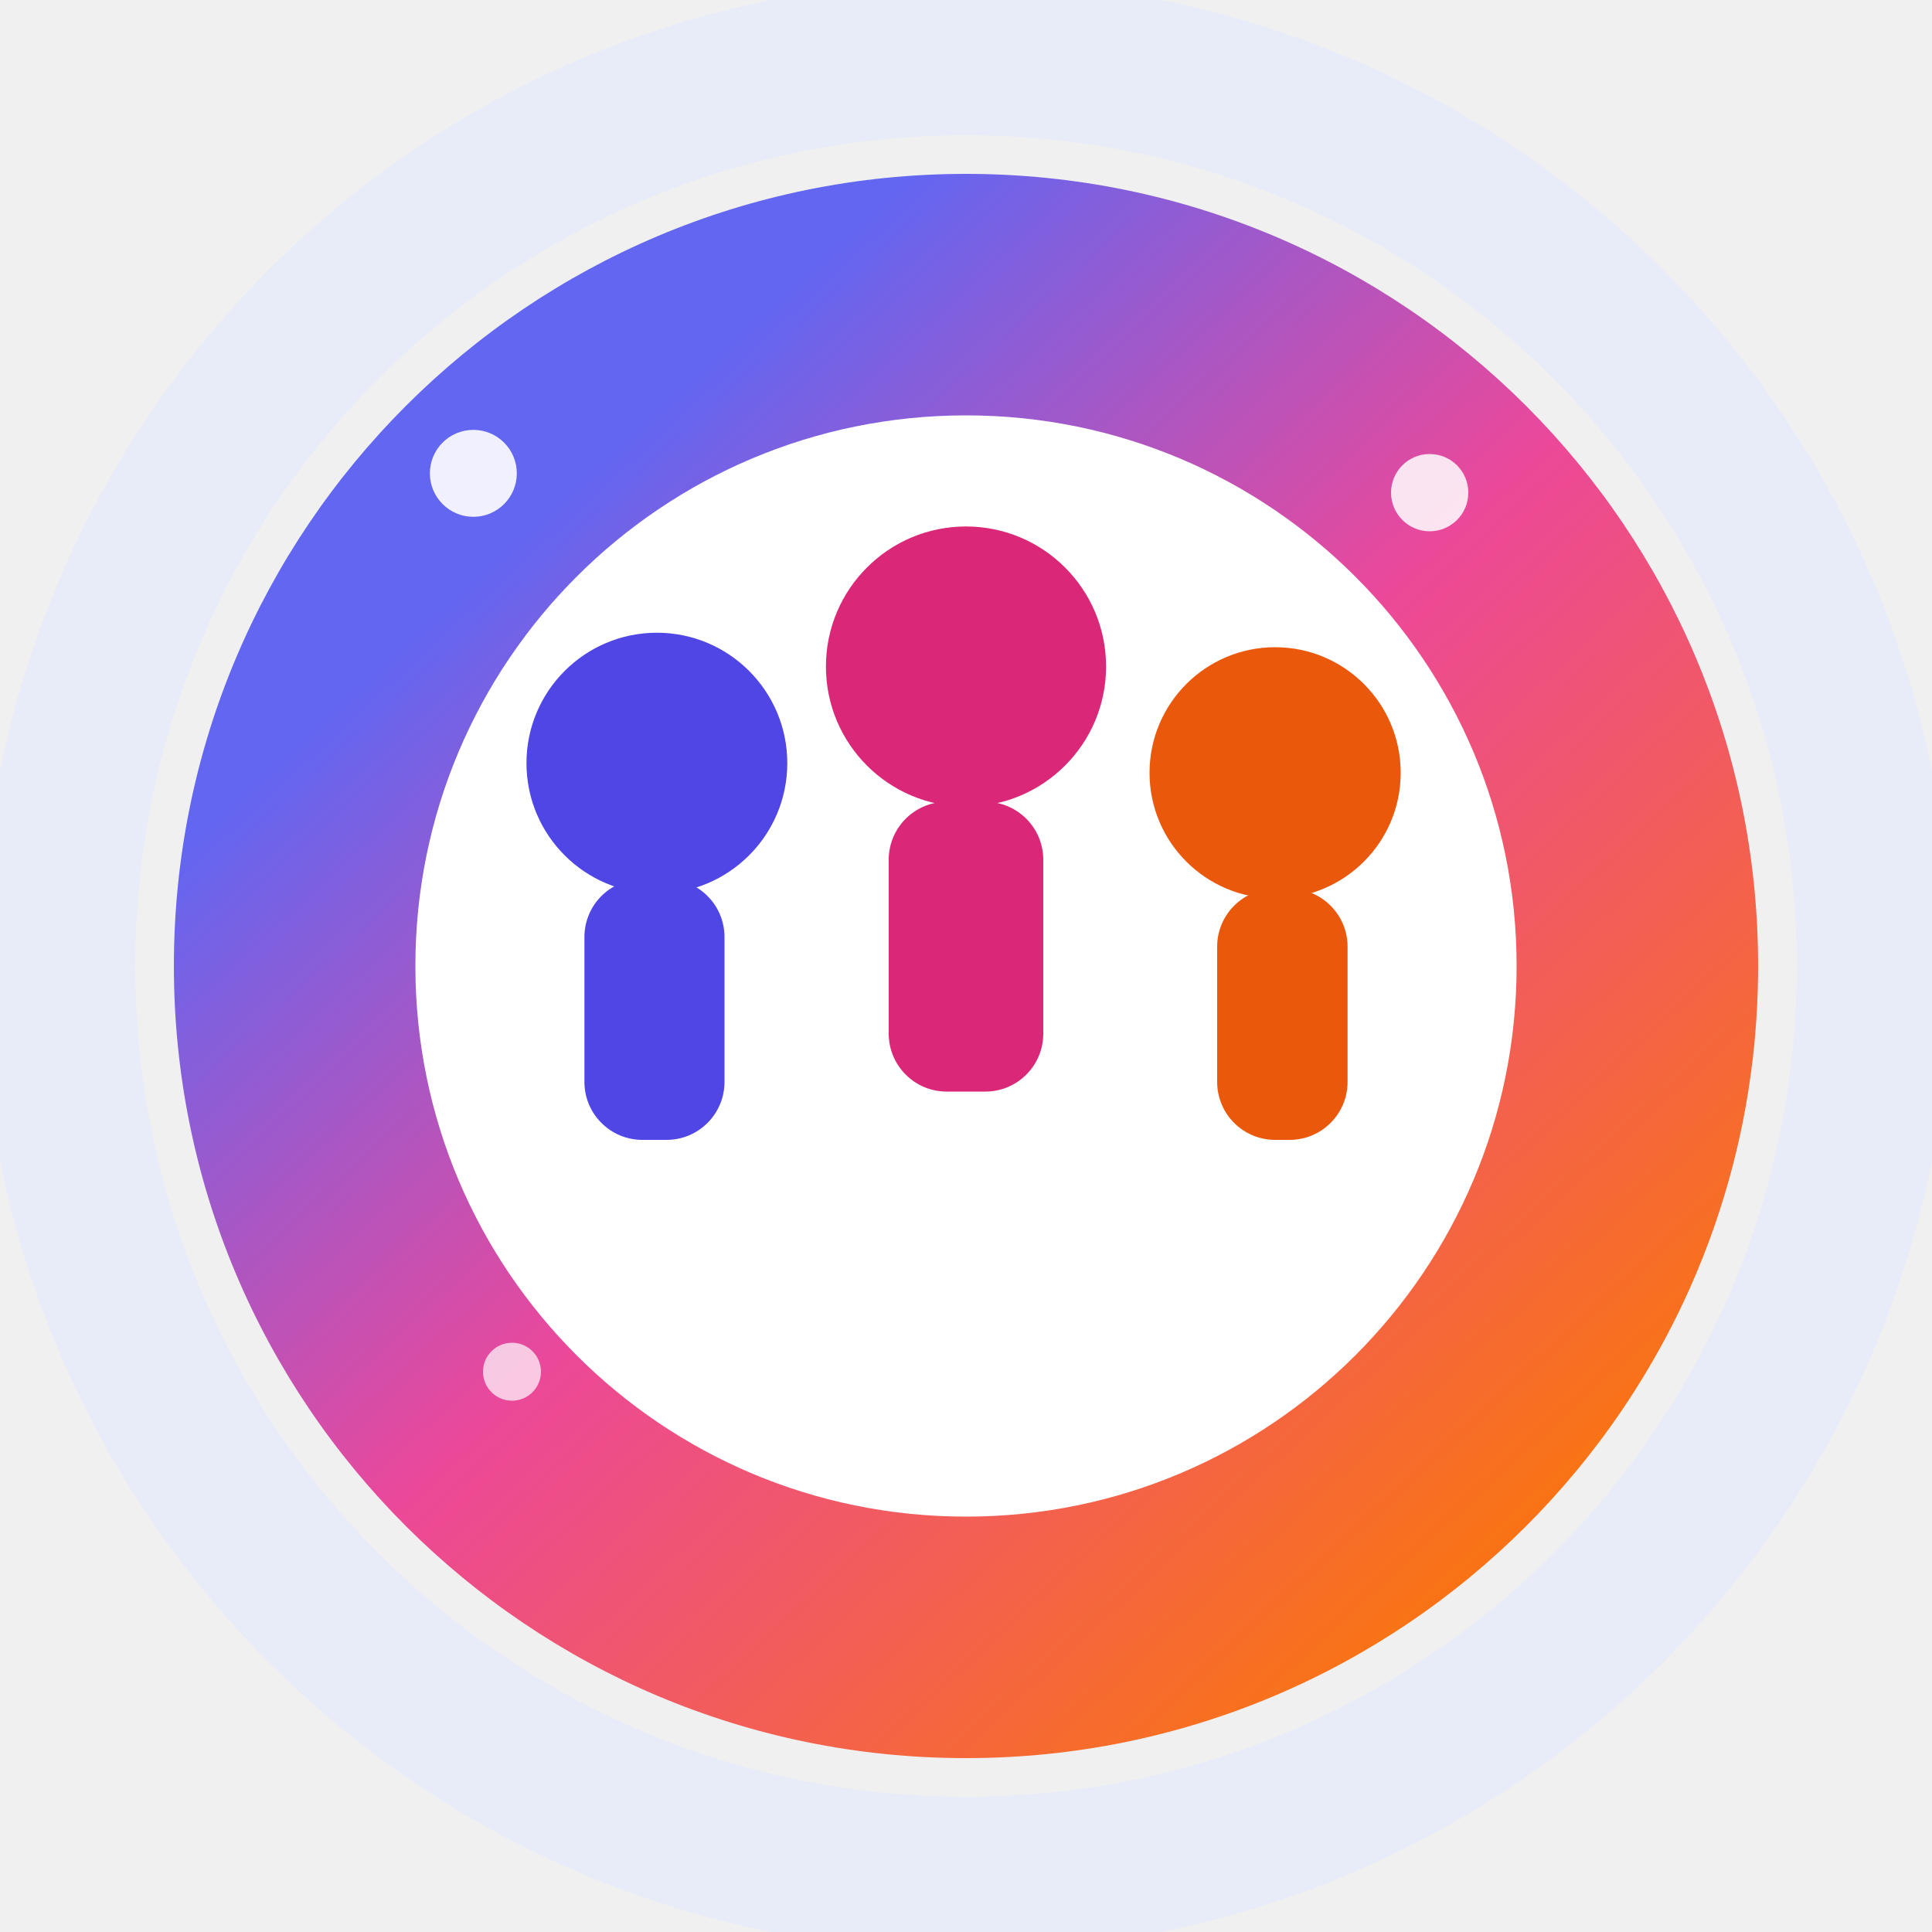
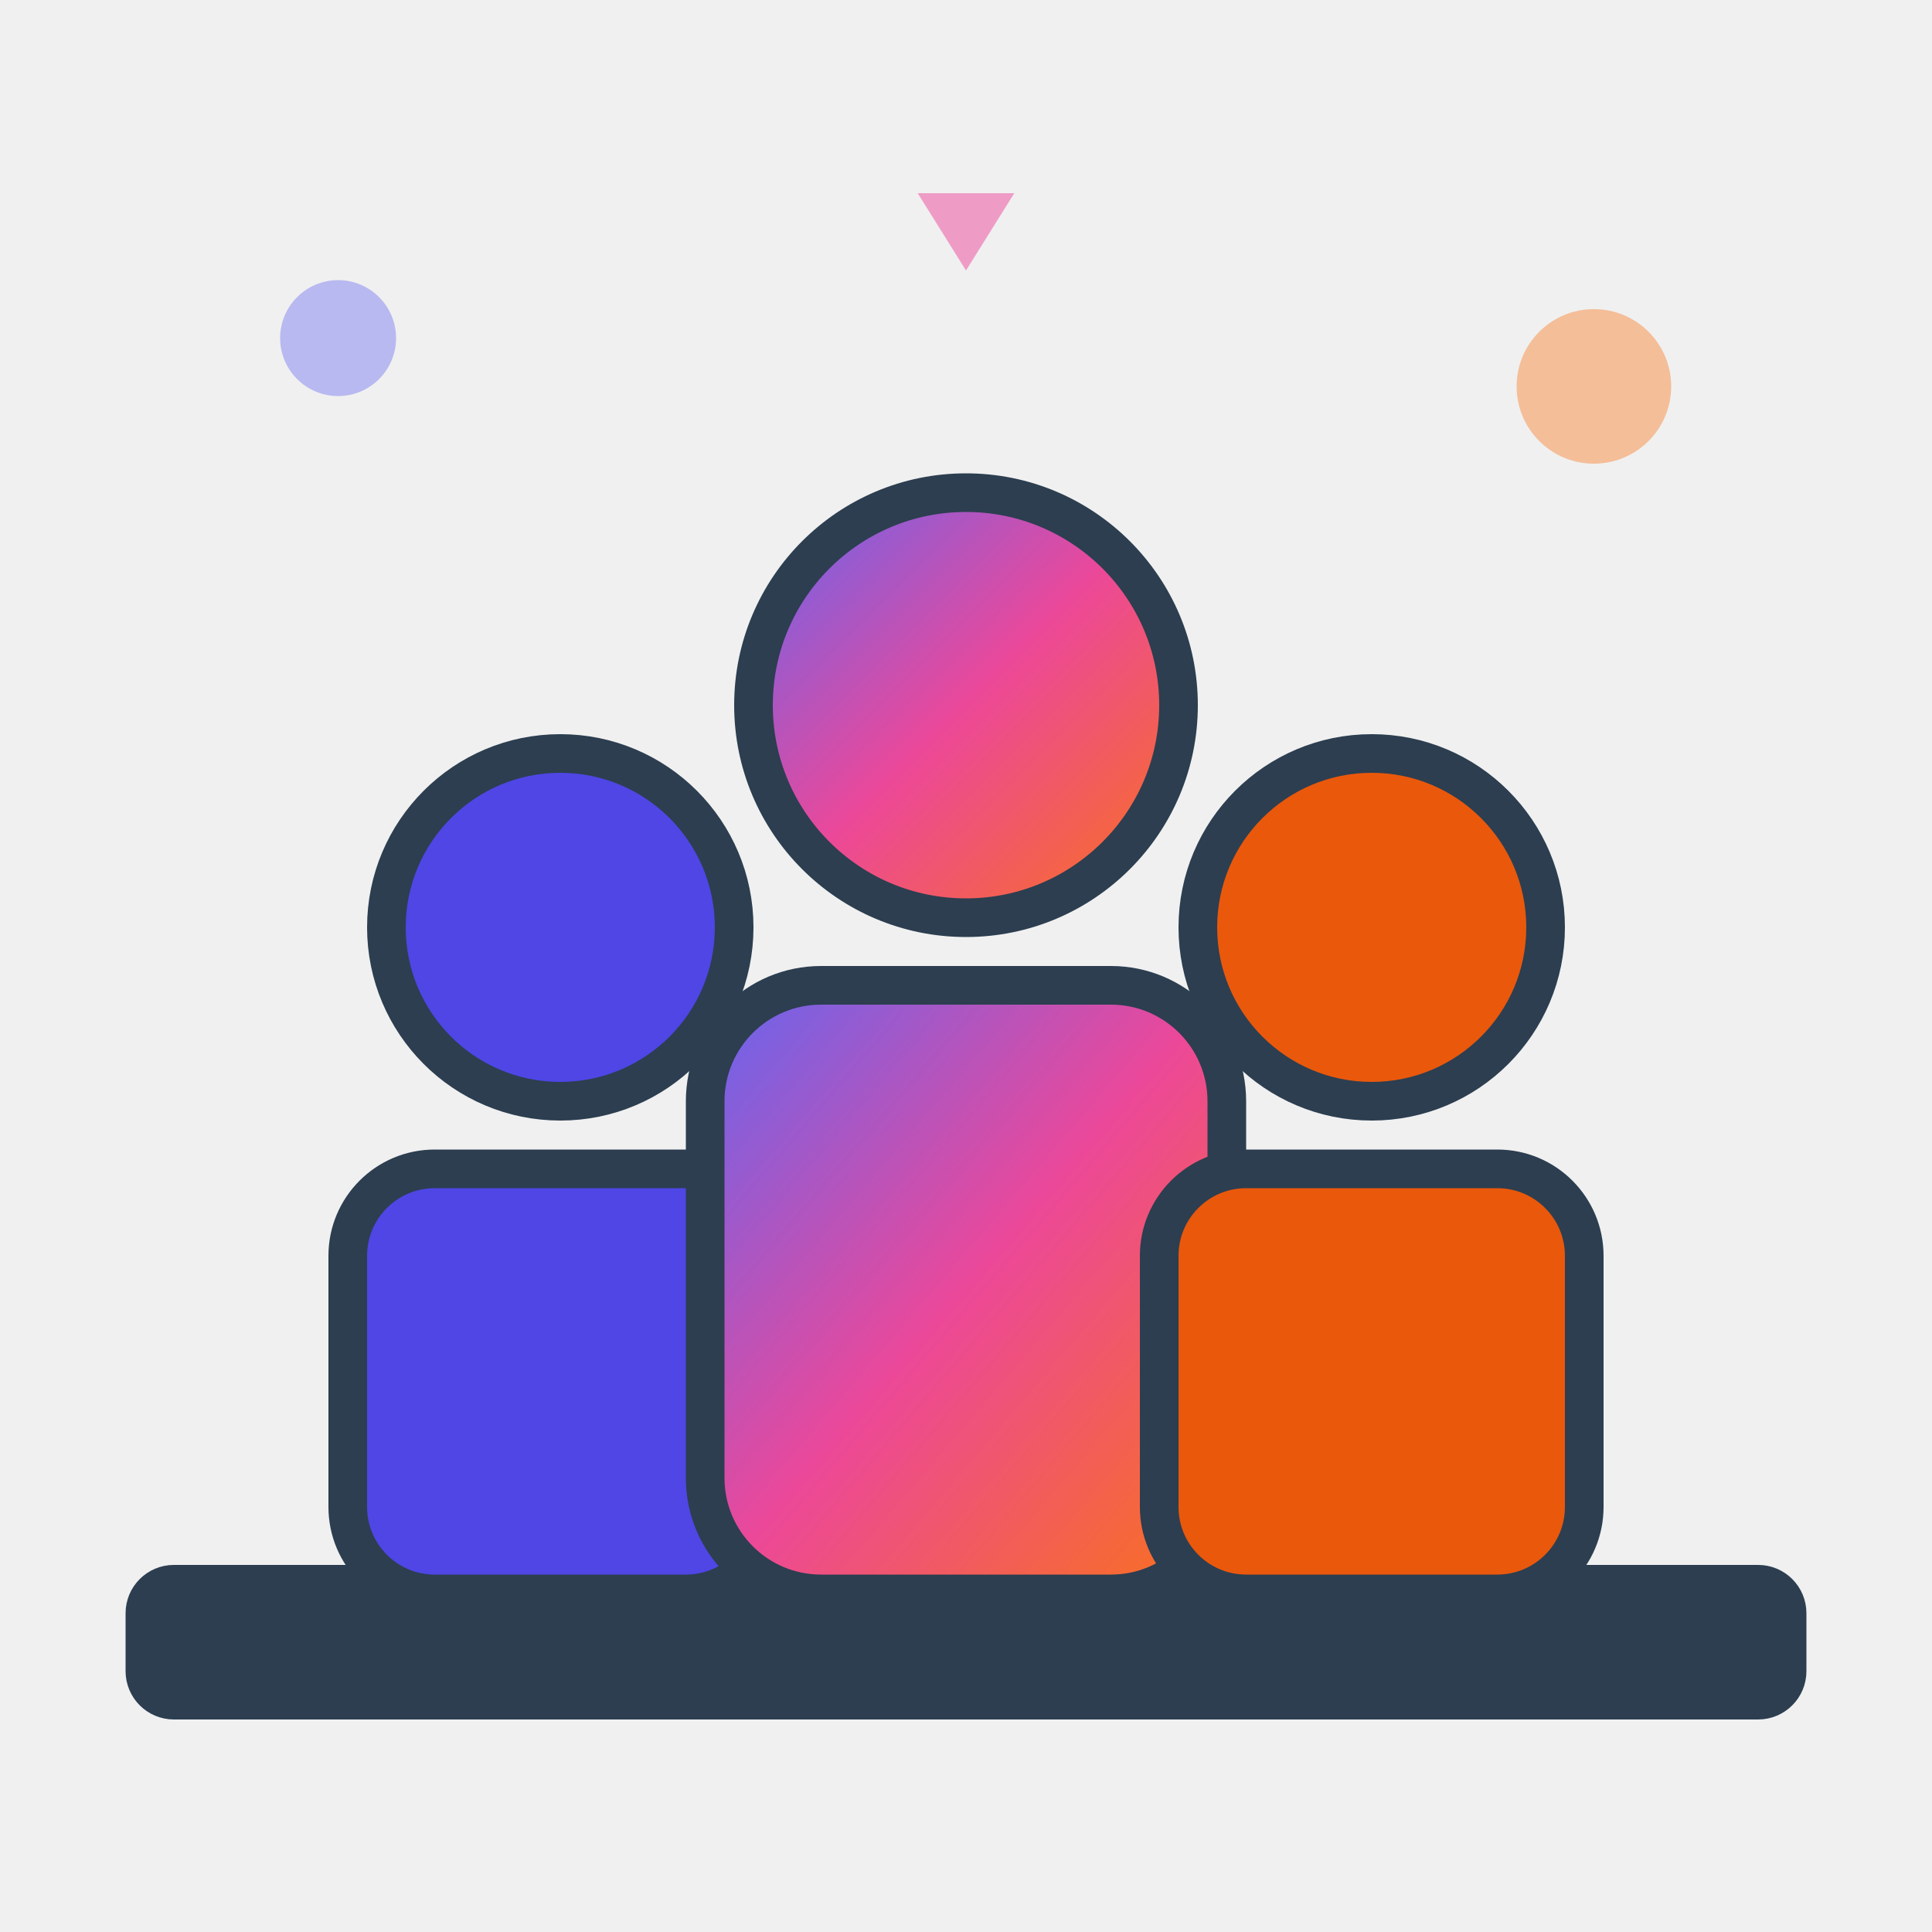
- <svg xmlns="http://www.w3.org/2000/svg" width="200" height="200" viewBox="0 0 200 200" aria-labelledby="title desc" role="img">
-   <circle cx="100" cy="100" r="94" fill="none" stroke="#E0E7FF" stroke-width="16" opacity="0.5" />
+ <svg xmlns="http://www.w3.org/2000/svg" width="200" height="200" viewBox="0 0 200 200" fill="none" aria-labelledby="title desc" role="img">
  <defs>
-     <linearGradient id="mainGradient" x1="25%" y1="20%" x2="85%" y2="85%" gradientUnits="objectBoundingBox">
+     <linearGradient id="teamGradient" x1="0%" y1="0%" x2="100%" y2="100%">
      <stop offset="0%" stop-color="#6366F1" />
-       <stop offset="45%" stop-color="#EC4899" />
+       <stop offset="50%" stop-color="#EC4899" />
      <stop offset="100%" stop-color="#F97316" />
    </linearGradient>
  </defs>
-   <circle cx="100" cy="100" r="82" fill="url(#mainGradient)" />
-   <circle cx="100" cy="100" r="57" fill="#FFFFFF" />
-   <circle cx="68" cy="79" r="13.5" fill="#4F46E5" />
-   <rect x="60.5" y="91" width="14.5" height="27" rx="6" fill="#4F46E5" />
-   <circle cx="100" cy="69" r="14.5" fill="#DB2777" />
-   <rect x="92" y="83" width="16" height="30" rx="6" fill="#DB2777" />
-   <circle cx="132" cy="80" r="13" fill="#EA580C" />
-   <rect x="126" y="92" width="13.5" height="26" rx="6" fill="#EA580C" />
-   <circle cx="49" cy="49" r="4.5" fill="#FFFFFF" opacity="0.9" />
-   <circle cx="148" cy="51" r="4" fill="#FFFFFF" opacity="0.85" />
-   <circle cx="53" cy="142" r="3" fill="#FFFFFF" opacity="0.7" />
+   <rect x="15" y="164" width="170" height="12" rx="3" fill="#2C3E50" stroke="#2C3E50" stroke-width="4" />
+   <g transform="translate(0, 11)">
+     <circle cx="58" cy="85" r="18" fill="#4F46E5" stroke="#2C3E50" stroke-width="4" />
+     <rect x="36" y="110" width="44" height="44" rx="9" fill="#4F46E5" stroke="#2C3E50" stroke-width="4" />
+     <circle cx="100" cy="62" r="22" fill="url(#teamGradient)" stroke="#2C3E50" stroke-width="4" />
+     <rect x="73" y="91" width="54" height="63" rx="12" fill="url(#teamGradient)" stroke="#2C3E50" stroke-width="4" />
+     <circle cx="142" cy="85" r="18" fill="#EA580C" stroke="#2C3E50" stroke-width="4" />
+     <rect x="120" y="110" width="44" height="44" rx="9" fill="#EA580C" stroke="#2C3E50" stroke-width="4" />
+   </g>
+   <circle cx="35" cy="35" r="6" fill="#6366F1" opacity="0.4" />
+   <circle cx="165" cy="40" r="8" fill="#F97316" opacity="0.4" />
+   <path d="M 95,20 L 105,20 L 100,28 Z" fill="#EC4899" opacity="0.5" />
</svg>
